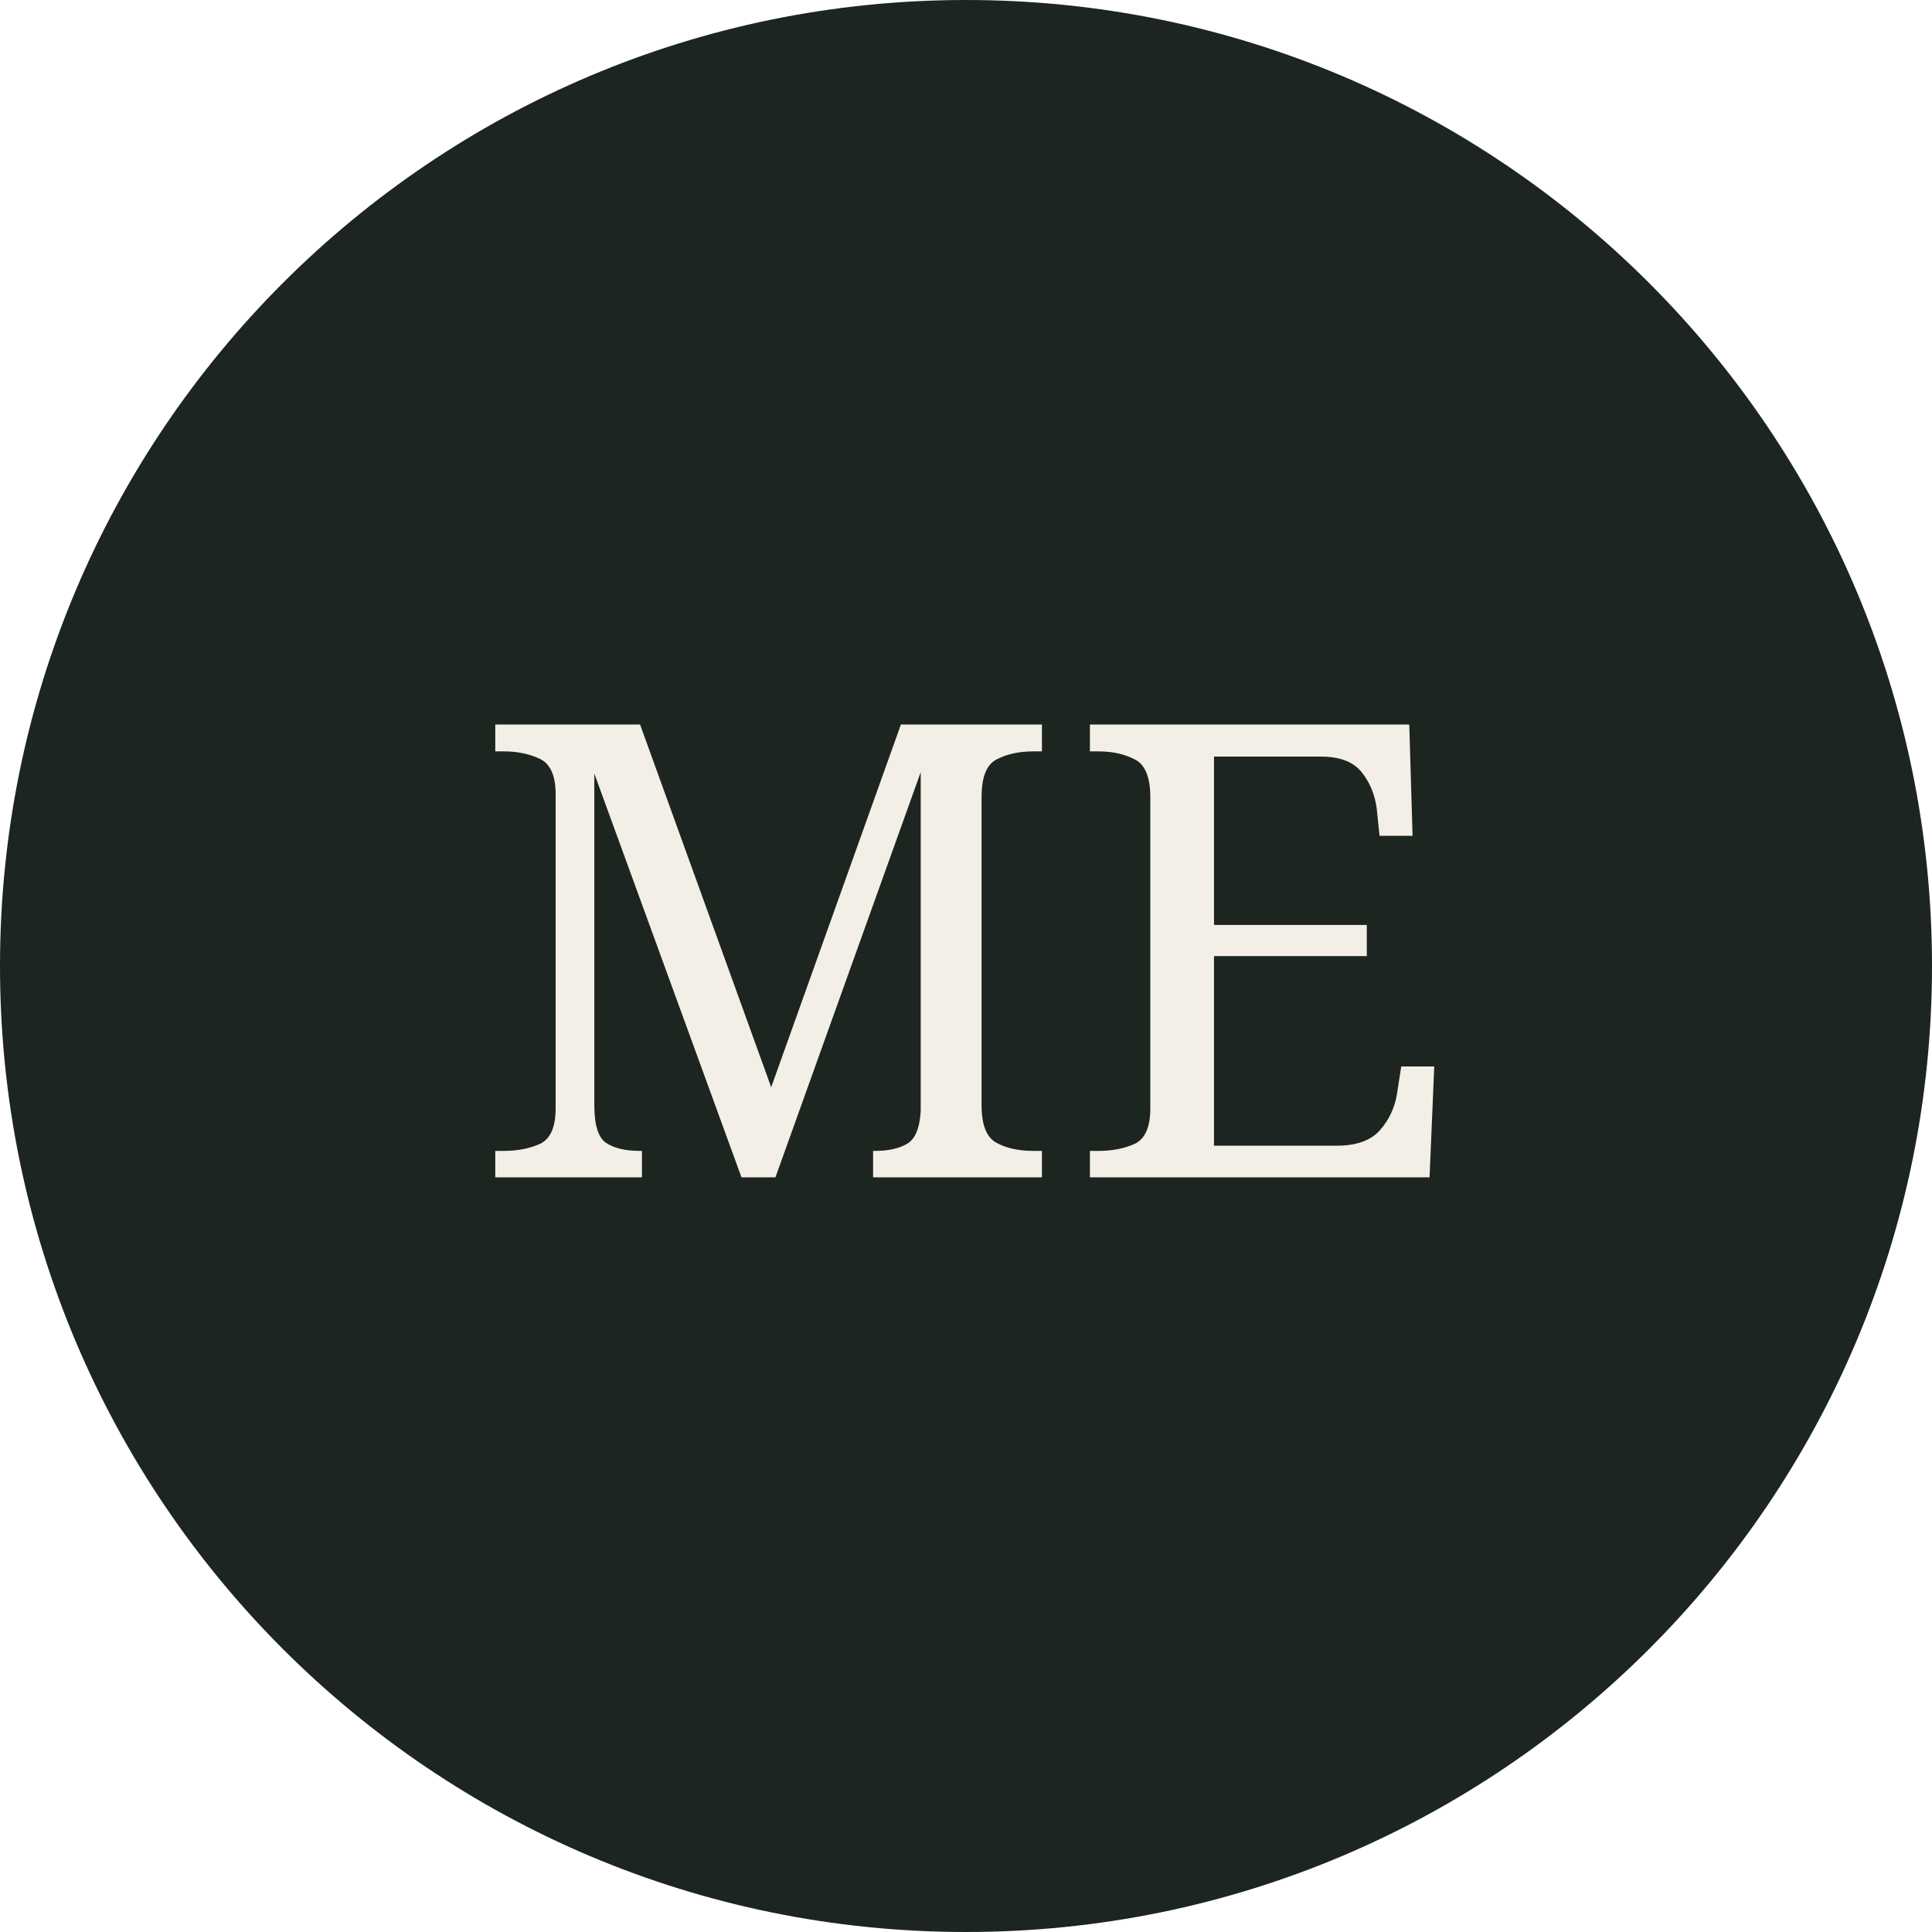
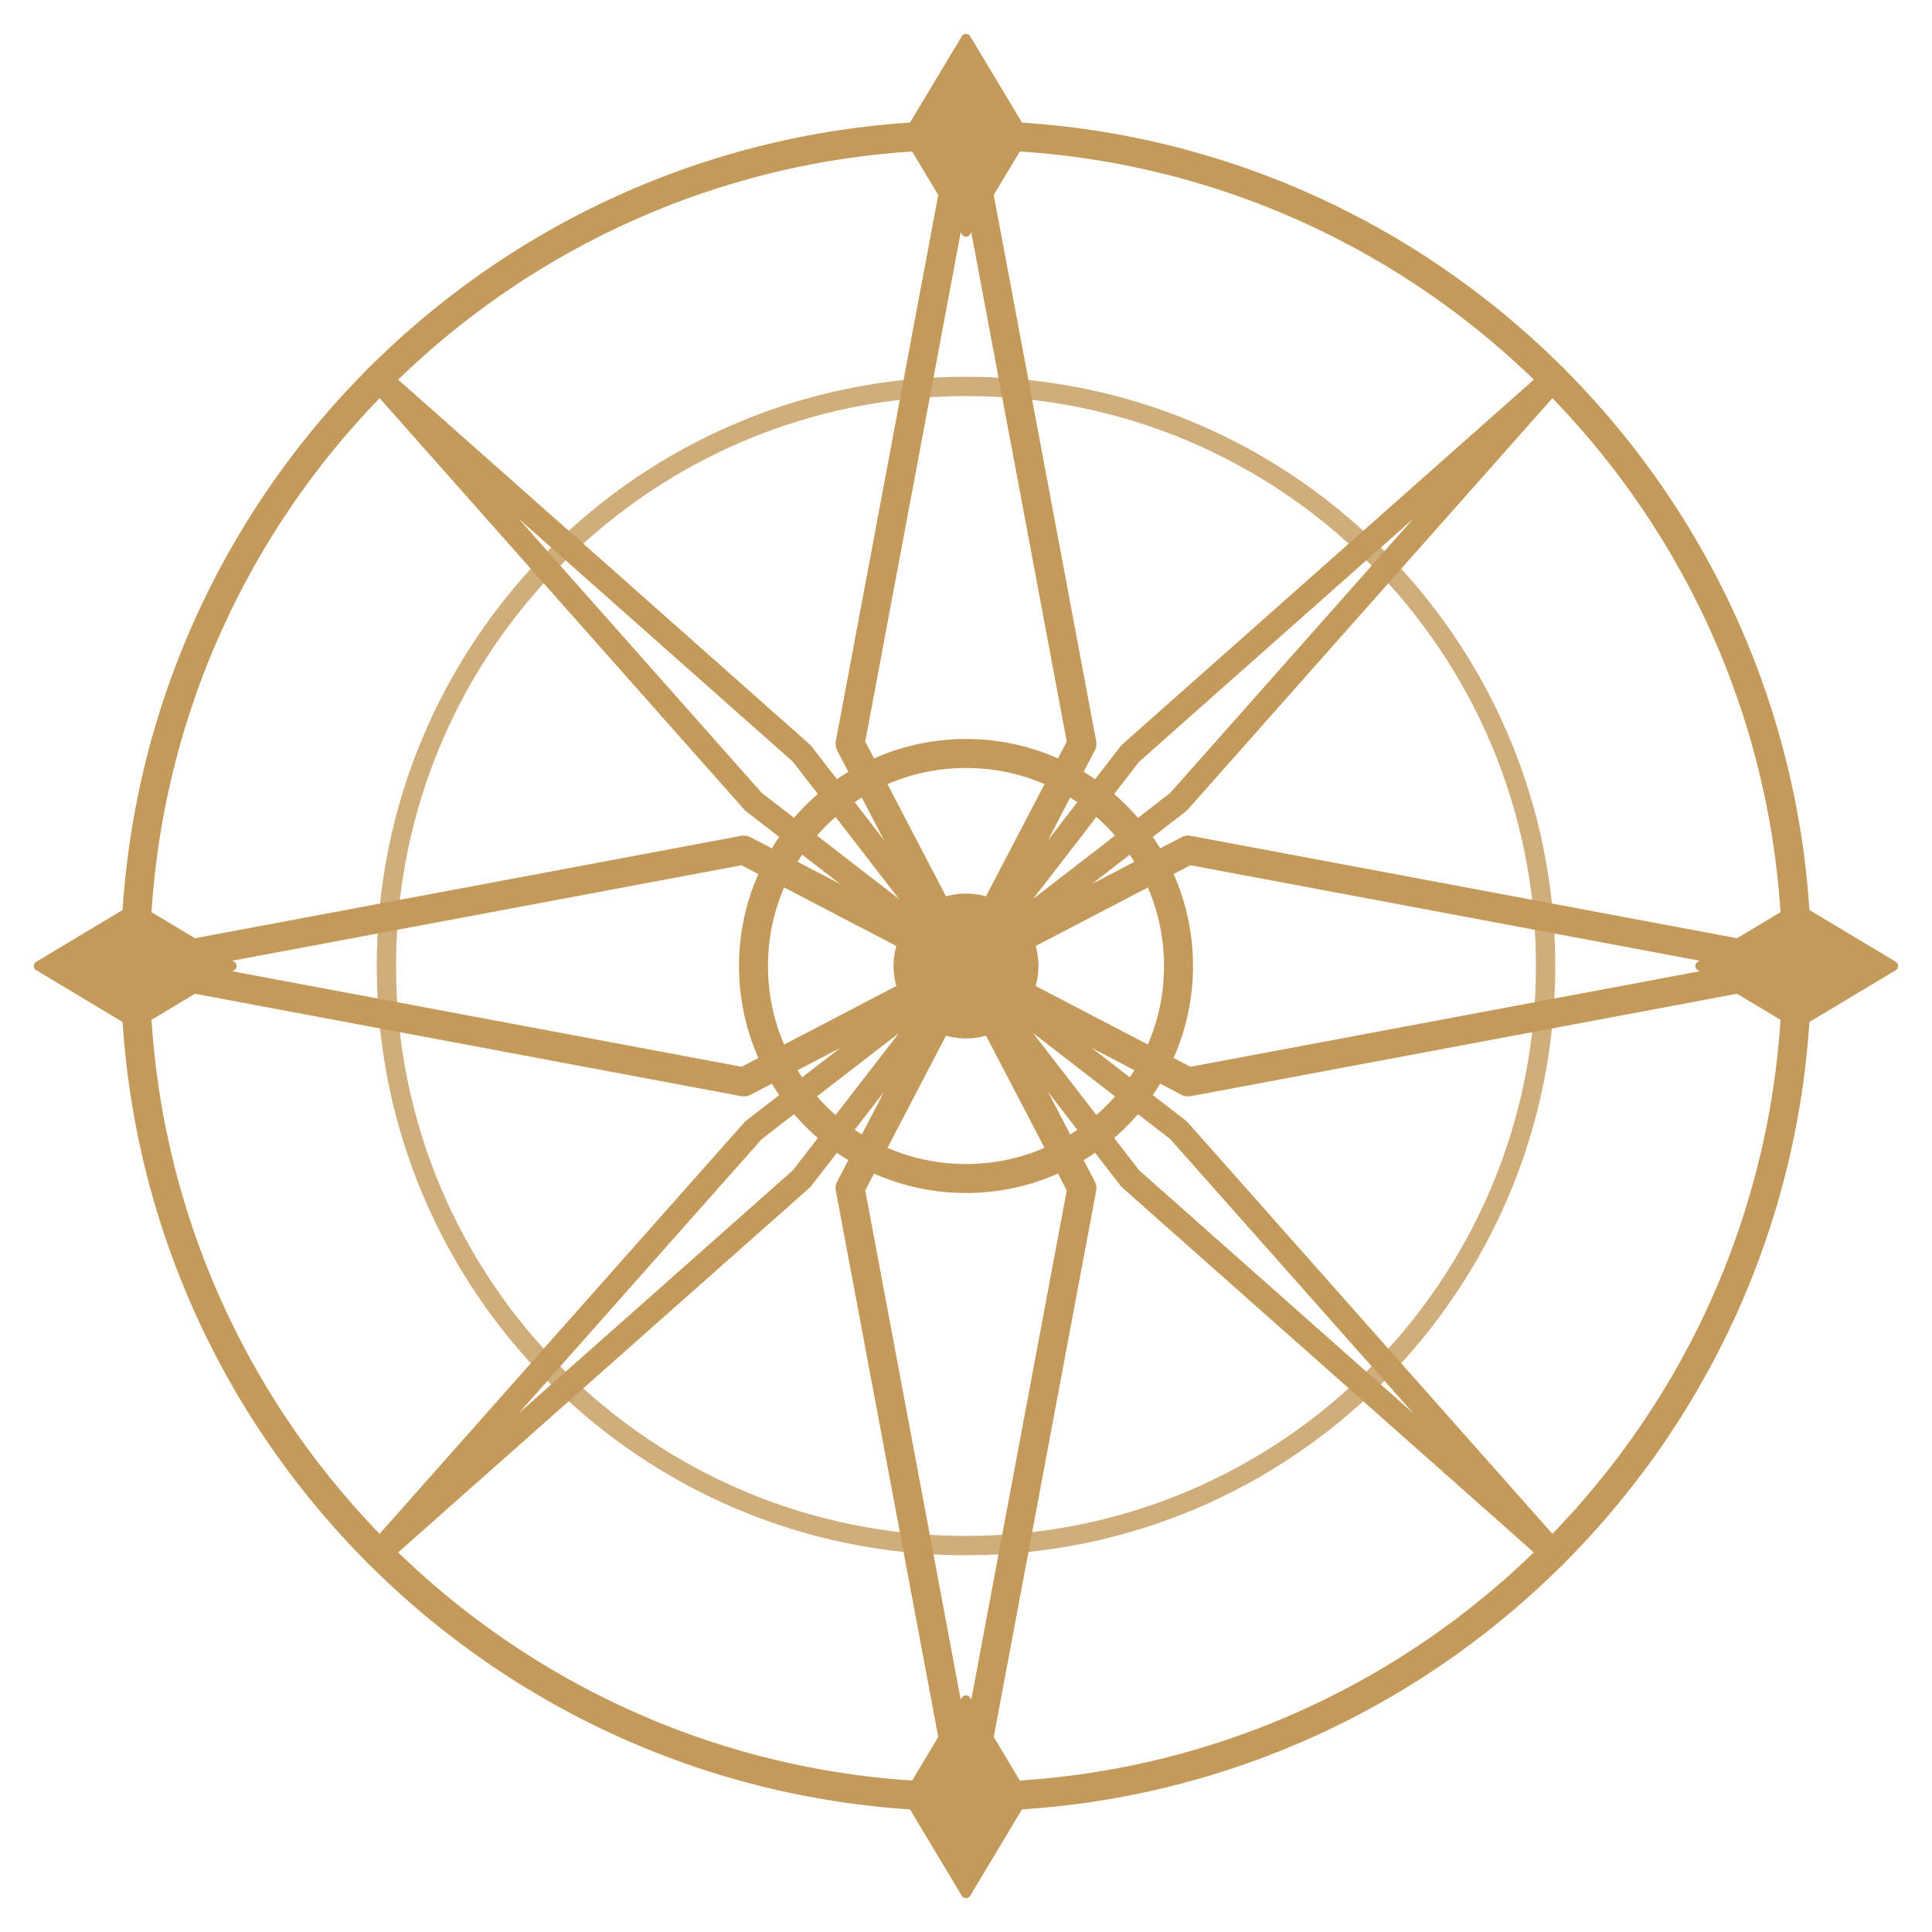
- <svg xmlns="http://www.w3.org/2000/svg" viewBox="0 0 64 64">
-   <rect width="64" height="64" rx="32" fill="#1d2520" />
-   <text x="32" y="39" text-anchor="middle" fill="#f3efe6" font-family="Georgia,serif" font-size="21">ME</text>
+ <svg xmlns="http://www.w3.org/2000/svg" viewBox="0 0 200 200" role="img" aria-labelledby="title desc">
+   <g fill="none" stroke="#c49a5a" stroke-linecap="round" stroke-linejoin="round">
+     <circle cx="100" cy="100" r="86" stroke-width="3" />
+     <circle cx="100" cy="100" r="60" stroke-width="2" opacity=".8" />
+     <circle cx="100" cy="100" r="22" stroke-width="3" />
+     <path d="M100 13 112 77 100 100 88 77Z M187 100 123 112 100 100 123 88Z M100 187 88 123 100 100 112 123Z M13 100 77 88 100 100 77 112Z" stroke-width="3" />
+     <path d="M39 39 83 78 100 100 78 83Z M161 39 122 83 100 100 117 78Z M161 161 117 122 100 100 122 117Z M39 161 78 117 100 100 83 122Z" stroke-width="2.5" />
+     <path d="M100 4 106 14 100 24 94 14Z M196 100 186 106 176 100 186 94Z M100 196 94 186 100 176 106 186Z M4 100 14 94 24 100 14 106Z" fill="#c49a5a" stroke-width="1" />
+     <circle cx="100" cy="100" r="7" fill="#c49a5a" stroke-width="1" />
+   </g>
</svg>
